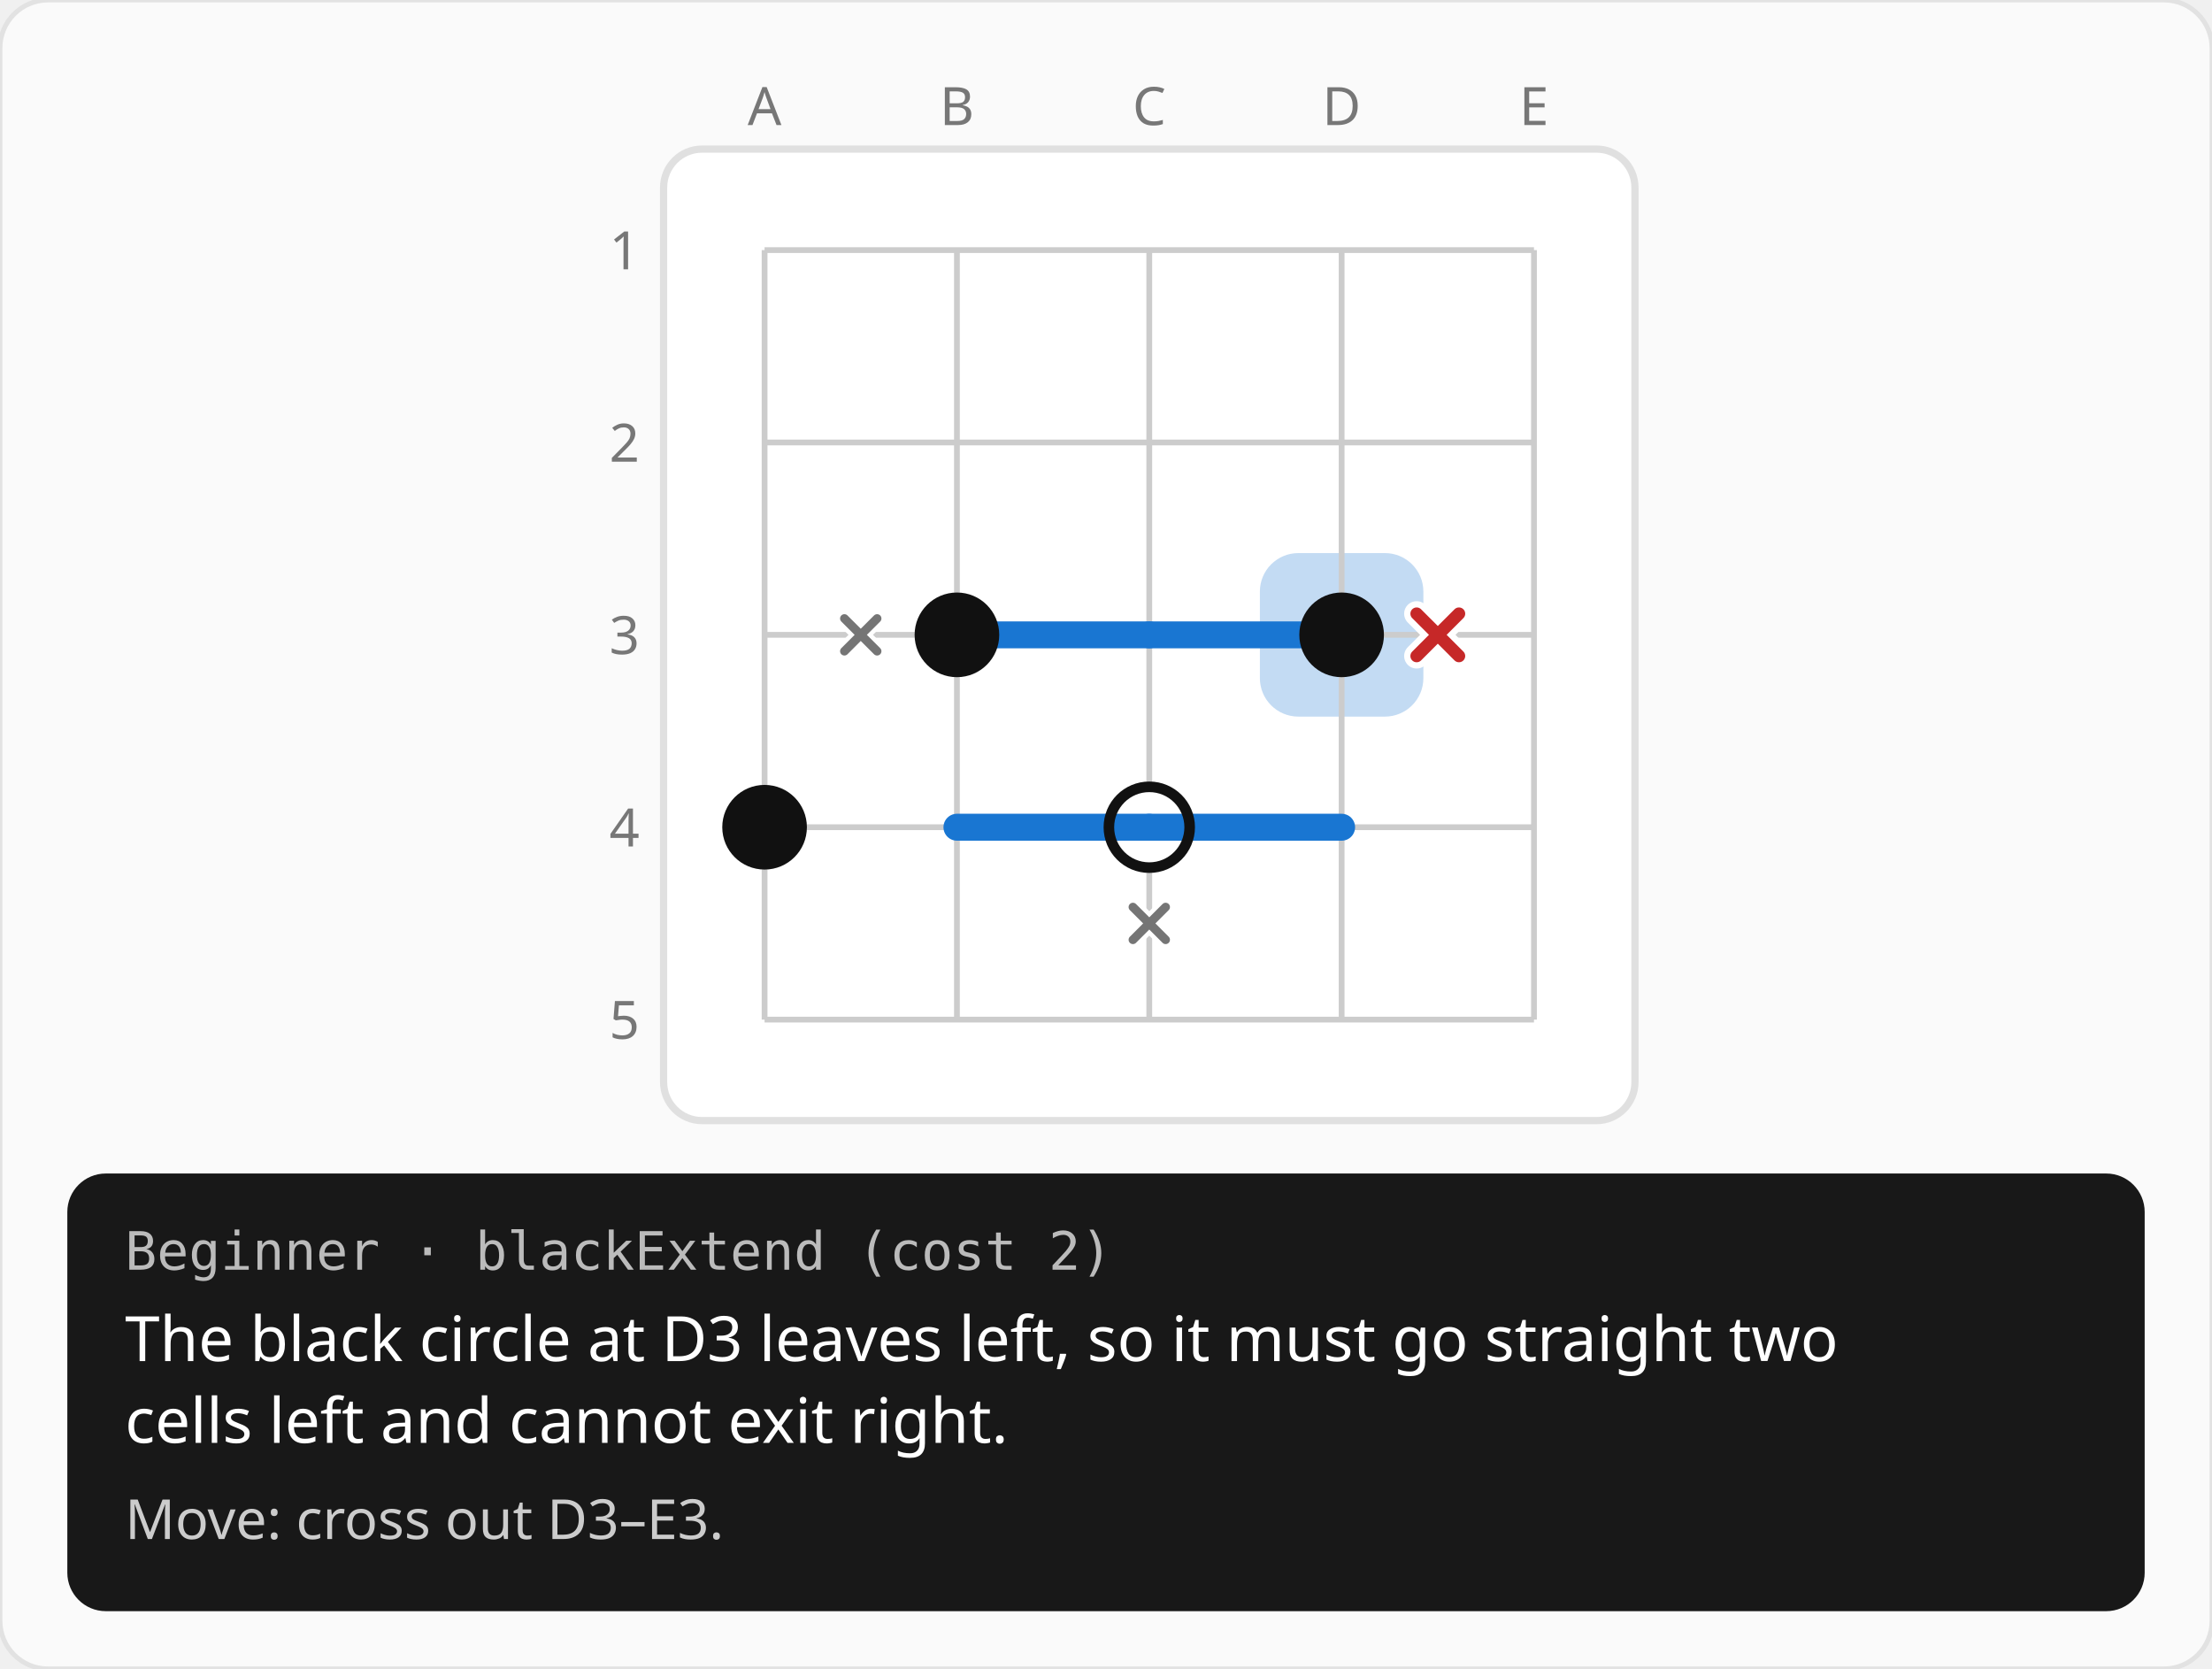
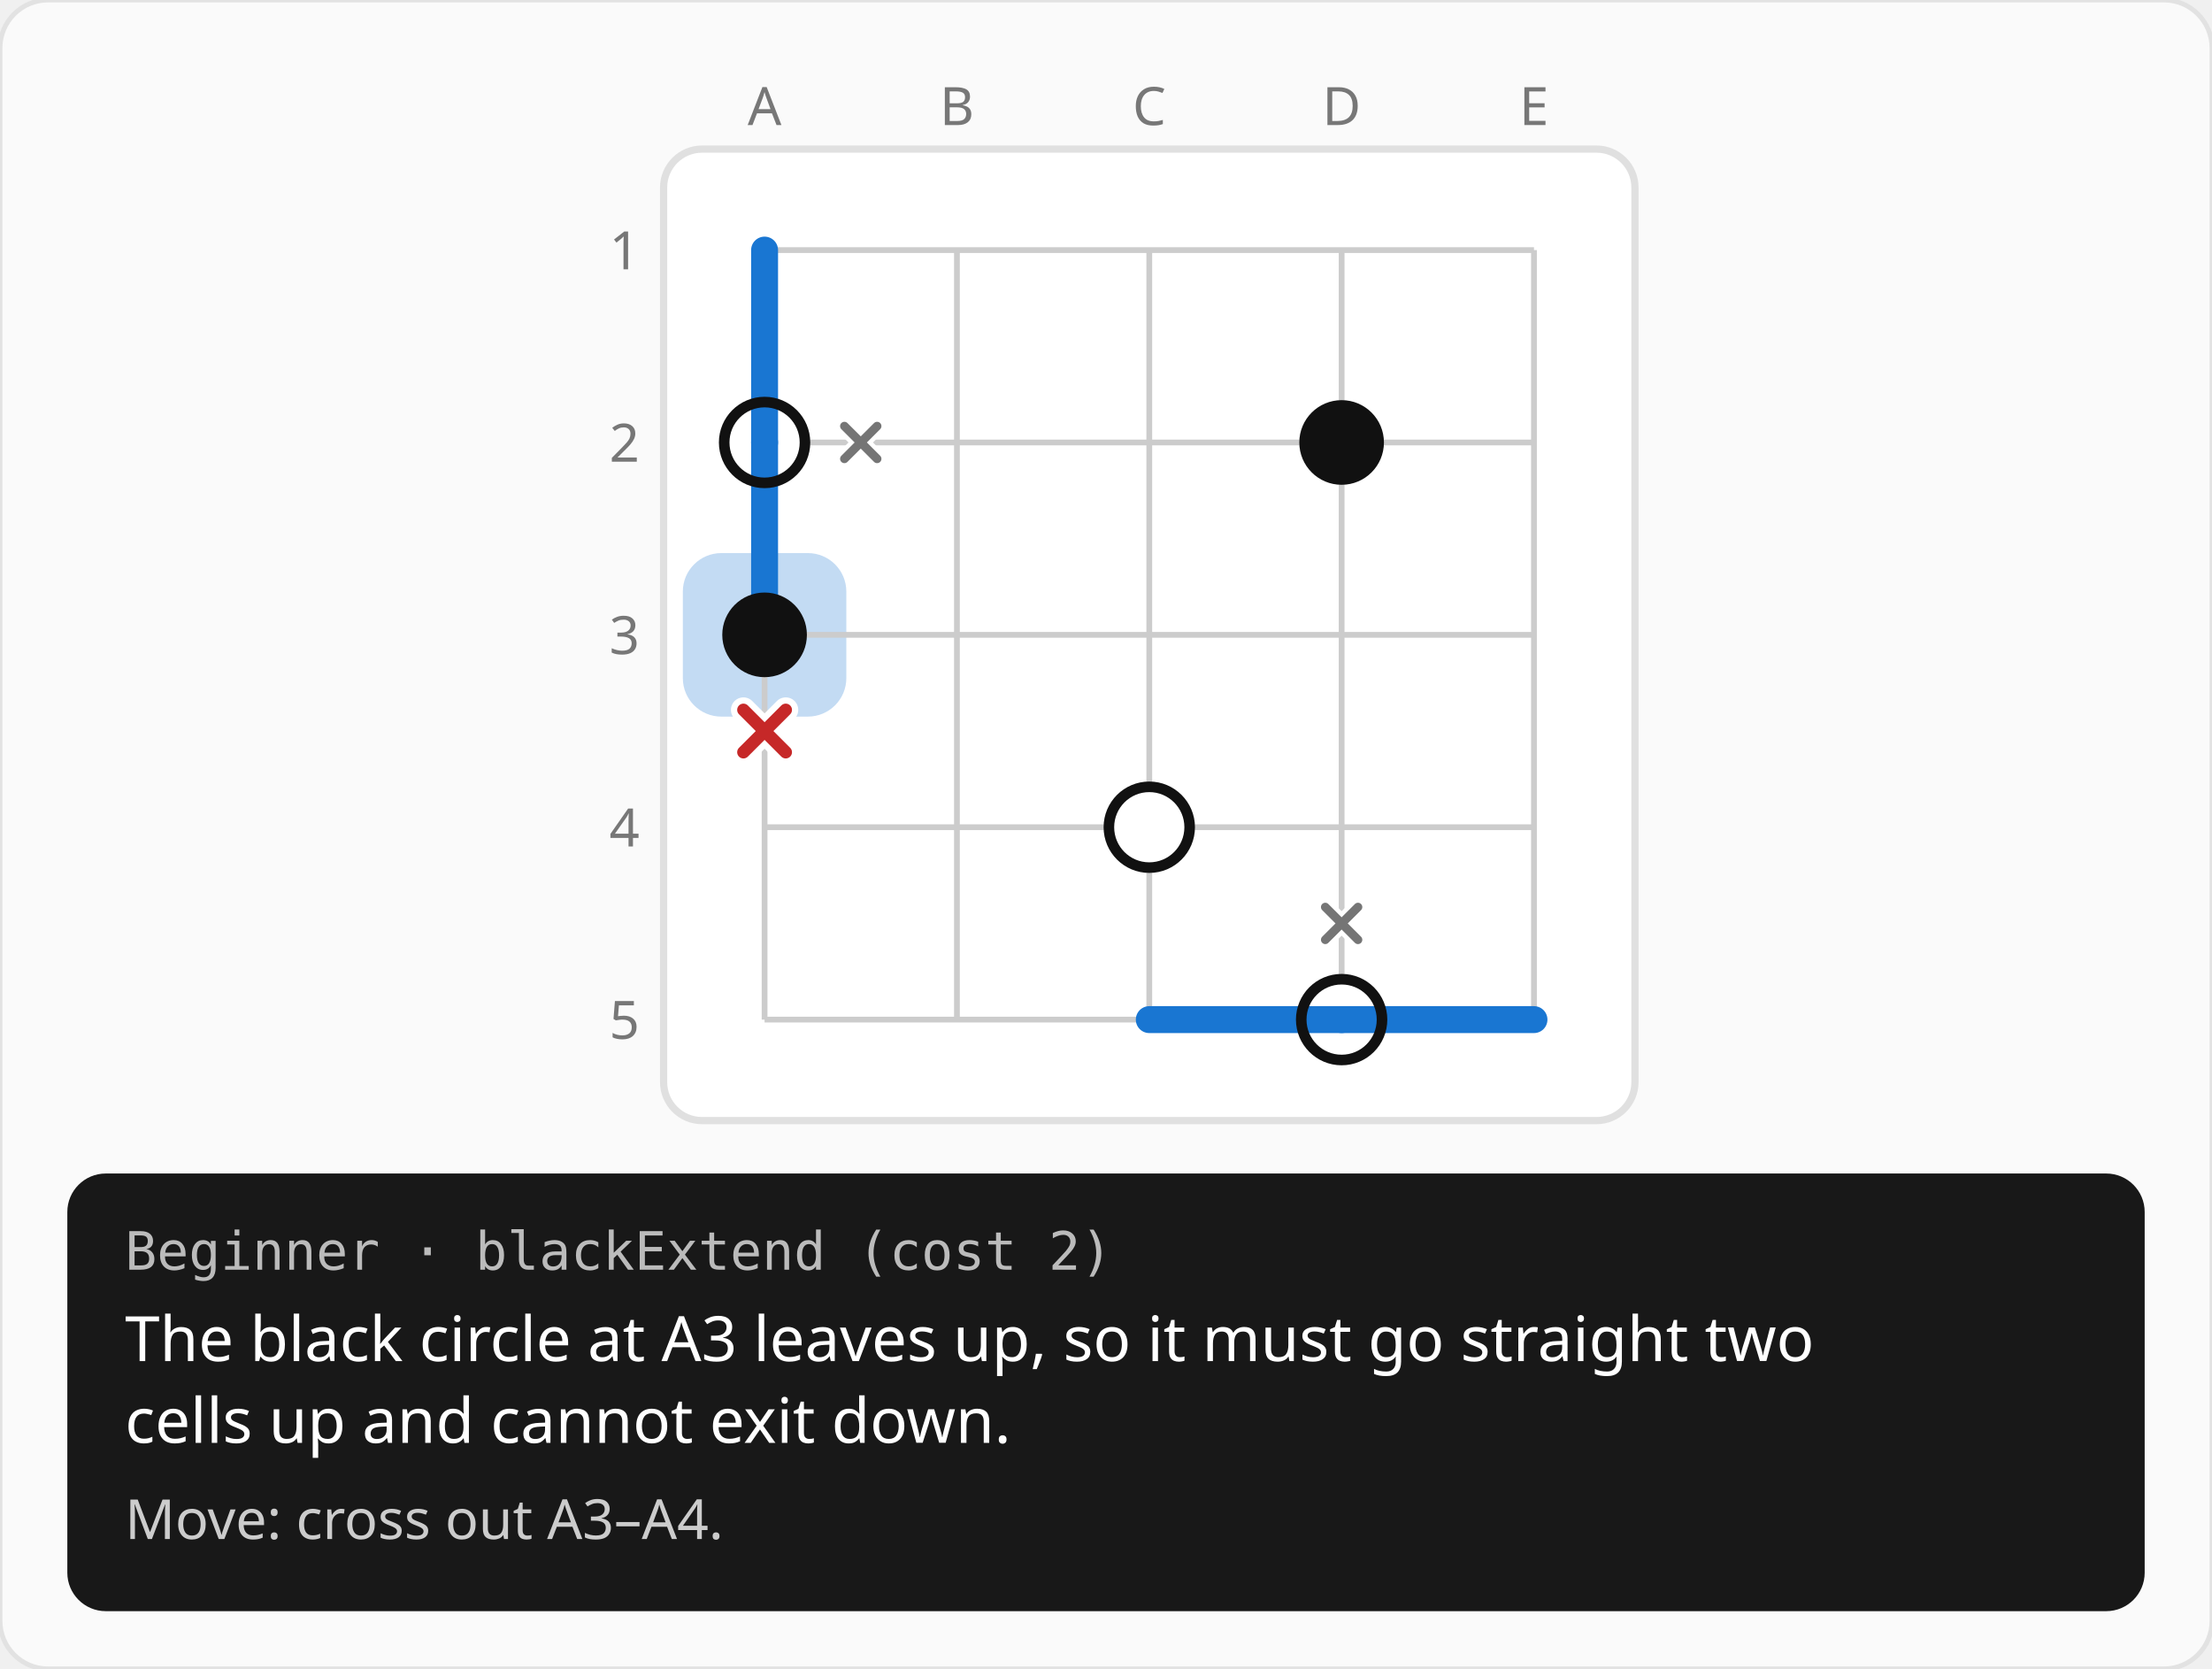
<svg xmlns="http://www.w3.org/2000/svg" width="460" height="347" viewBox="0 0 460 347">
  <rect width="460" height="347" rx="10" fill="#fafafa" stroke="#e2e2e2" />
  <defs>
    <pattern id="hatch" width="8" height="8" patternUnits="userSpaceOnUse" patternTransform="rotate(45)">
      <line x1="0" y1="0" x2="0" y2="8" stroke="#d55e00" stroke-width="3" opacity="0.55" />
    </pattern>
  </defs>
  <g transform="translate(119 12)">
    <text x="40" y="14" fill="#777777" font-size="11" font-family="system-ui, sans-serif" text-anchor="middle">A</text>
    <text x="80" y="14" fill="#777777" font-size="11" font-family="system-ui, sans-serif" text-anchor="middle">B</text>
    <text x="120" y="14" fill="#777777" font-size="11" font-family="system-ui, sans-serif" text-anchor="middle">C</text>
    <text x="160" y="14" fill="#777777" font-size="11" font-family="system-ui, sans-serif" text-anchor="middle">D</text>
    <text x="200" y="14" fill="#777777" font-size="11" font-family="system-ui, sans-serif" text-anchor="middle">E</text>
    <text x="14" y="44" fill="#777777" font-size="11" font-family="system-ui, sans-serif" text-anchor="end">1</text>
    <text x="14" y="84" fill="#777777" font-size="11" font-family="system-ui, sans-serif" text-anchor="end">2</text>
    <text x="14" y="124" fill="#777777" font-size="11" font-family="system-ui, sans-serif" text-anchor="end">3</text>
    <text x="14" y="164" fill="#777777" font-size="11" font-family="system-ui, sans-serif" text-anchor="end">4</text>
    <text x="14" y="204" fill="#777777" font-size="11" font-family="system-ui, sans-serif" text-anchor="end">5</text>
    <g transform="translate(18 18)">
      <rect x="1" y="1" width="202" height="202" rx="8" fill="#ffffff" stroke="#e0e0e0" stroke-width="1.5" />
-       <rect x="125" y="85" width="34" height="34" rx="8" fill="rgba(25,118,210,0.26)" />
+       <rect x="5" y="85" width="34" height="34" rx="8" fill="rgba(25,118,210,0.26)" />
      <line x1="22" y1="22" x2="182" y2="22" stroke="#cccccc" stroke-width="1.2" />
      <line x1="22" y1="62" x2="182" y2="62" stroke="#cccccc" stroke-width="1.2" />
      <line x1="22" y1="102" x2="182" y2="102" stroke="#cccccc" stroke-width="1.2" />
      <line x1="22" y1="142" x2="182" y2="142" stroke="#cccccc" stroke-width="1.2" />
      <line x1="22" y1="182" x2="182" y2="182" stroke="#cccccc" stroke-width="1.2" />
      <line x1="22" y1="22" x2="22" y2="182" stroke="#cccccc" stroke-width="1.2" />
      <line x1="62" y1="22" x2="62" y2="182" stroke="#cccccc" stroke-width="1.2" />
      <line x1="102" y1="22" x2="102" y2="182" stroke="#cccccc" stroke-width="1.2" />
      <line x1="142" y1="22" x2="142" y2="182" stroke="#cccccc" stroke-width="1.2" />
      <line x1="182" y1="22" x2="182" y2="182" stroke="#cccccc" stroke-width="1.2" />
+       <circle cx="22" cy="62" r="8.4" fill="#ffffff" />
      <circle cx="102" cy="142" r="8.4" fill="#ffffff" />
-       <line x1="62" y1="102" x2="102" y2="102" stroke="#1976d2" stroke-width="5.6" stroke-linecap="round" />
-       <line x1="102" y1="102" x2="142" y2="102" stroke="#1976d2" stroke-width="5.6" stroke-linecap="round" />
-       <line x1="62" y1="142" x2="102" y2="142" stroke="#1976d2" stroke-width="5.6" stroke-linecap="round" />
-       <line x1="102" y1="142" x2="142" y2="142" stroke="#1976d2" stroke-width="5.6" stroke-linecap="round" />
-       <circle cx="62" cy="102" r="8.8" fill="#111111" />
-       <circle cx="142" cy="102" r="8.8" fill="#111111" />
-       <circle cx="22" cy="142" r="8.8" fill="#111111" />
+       <circle cx="142" cy="182" r="8.4" fill="#ffffff" />
+       <line x1="22" y1="22" x2="22" y2="62" stroke="#1976d2" stroke-width="5.6" stroke-linecap="round" />
+       <line x1="22" y1="62" x2="22" y2="102" stroke="#1976d2" stroke-width="5.6" stroke-linecap="round" />
+       <line x1="102" y1="182" x2="142" y2="182" stroke="#1976d2" stroke-width="5.6" stroke-linecap="round" />
+       <line x1="142" y1="182" x2="182" y2="182" stroke="#1976d2" stroke-width="5.6" stroke-linecap="round" />
+       <circle cx="22" cy="62" r="8.4" fill="none" stroke="#111111" stroke-width="2.2" />
+       <circle cx="142" cy="62" r="8.8" fill="#111111" />
+       <circle cx="22" cy="102" r="8.8" fill="#111111" />
      <circle cx="102" cy="142" r="8.4" fill="none" stroke="#111111" stroke-width="2.2" />
-       <path d="M38.6 98.6L45.4 105.4M38.6 105.4L45.4 98.6" stroke="#ffffff" stroke-width="3.6" stroke-linecap="round" />
-       <path d="M38.6 98.6L45.4 105.4M38.6 105.4L45.4 98.6" stroke="#757575" stroke-width="1.8" stroke-linecap="round" />
-       <path d="M98.6 158.6L105.4 165.4M98.6 165.4L105.4 158.6" stroke="#ffffff" stroke-width="3.6" stroke-linecap="round" />
-       <path d="M98.6 158.6L105.4 165.4M98.6 165.4L105.4 158.6" stroke="#757575" stroke-width="1.8" stroke-linecap="round" />
-       <path d="M157.6 97.6L166.4 106.4M157.6 106.4L166.4 97.6" stroke="#ffffff" stroke-width="5.2" stroke-linecap="round" />
-       <path d="M157.6 97.6L166.4 106.4M157.6 106.4L166.4 97.6" stroke="#c62828" stroke-width="2.6" stroke-linecap="round" />
+       <circle cx="142" cy="182" r="8.4" fill="none" stroke="#111111" stroke-width="2.2" />
+       <path d="M38.6 58.6L45.4 65.4M38.6 65.4L45.4 58.6" stroke="#ffffff" stroke-width="3.6" stroke-linecap="round" />
+       <path d="M38.6 58.6L45.4 65.4M38.6 65.4L45.4 58.6" stroke="#757575" stroke-width="1.8" stroke-linecap="round" />
+       <path d="M138.6 158.6L145.4 165.4M138.6 165.4L145.4 158.6" stroke="#ffffff" stroke-width="3.6" stroke-linecap="round" />
+       <path d="M138.6 158.6L145.4 165.4M138.6 165.4L145.4 158.6" stroke="#757575" stroke-width="1.8" stroke-linecap="round" />
+       <path d="M17.6 117.6L26.4 126.4M17.6 126.4L26.4 117.6" stroke="#ffffff" stroke-width="5.2" stroke-linecap="round" />
+       <path d="M17.6 117.6L26.4 126.4M17.6 126.4L26.4 117.6" stroke="#c62828" stroke-width="2.6" stroke-linecap="round" />
    </g>
  </g>
  <rect x="14" y="244" width="432" height="91" rx="8" fill="#181818" />
  <text x="26" y="264" fill="#bbbbbb" font-size="11" font-family="ui-monospace, Menlo, monospace">Beginner · blackExtend (cost 2)</text>
-   <text x="26" y="283" fill="#ffffff" font-size="13" font-family="system-ui, sans-serif">The black circle at D3 leaves left, so it must go straight two</text>
-   <text x="26" y="300" fill="#ffffff" font-size="13" font-family="system-ui, sans-serif">cells left and cannot exit right.</text>
-   <text x="26" y="320" fill="#cccccc" font-size="11.5" font-family="system-ui, sans-serif">Move: cross out D3–E3.</text>
+   <text x="26" y="283" fill="#ffffff" font-size="13" font-family="system-ui, sans-serif">The black circle at A3 leaves up, so it must go straight two</text>
+   <text x="26" y="300" fill="#ffffff" font-size="13" font-family="system-ui, sans-serif">cells up and cannot exit down.</text>
+   <text x="26" y="320" fill="#cccccc" font-size="11.5" font-family="system-ui, sans-serif">Move: cross out A3–A4.</text>
</svg>
